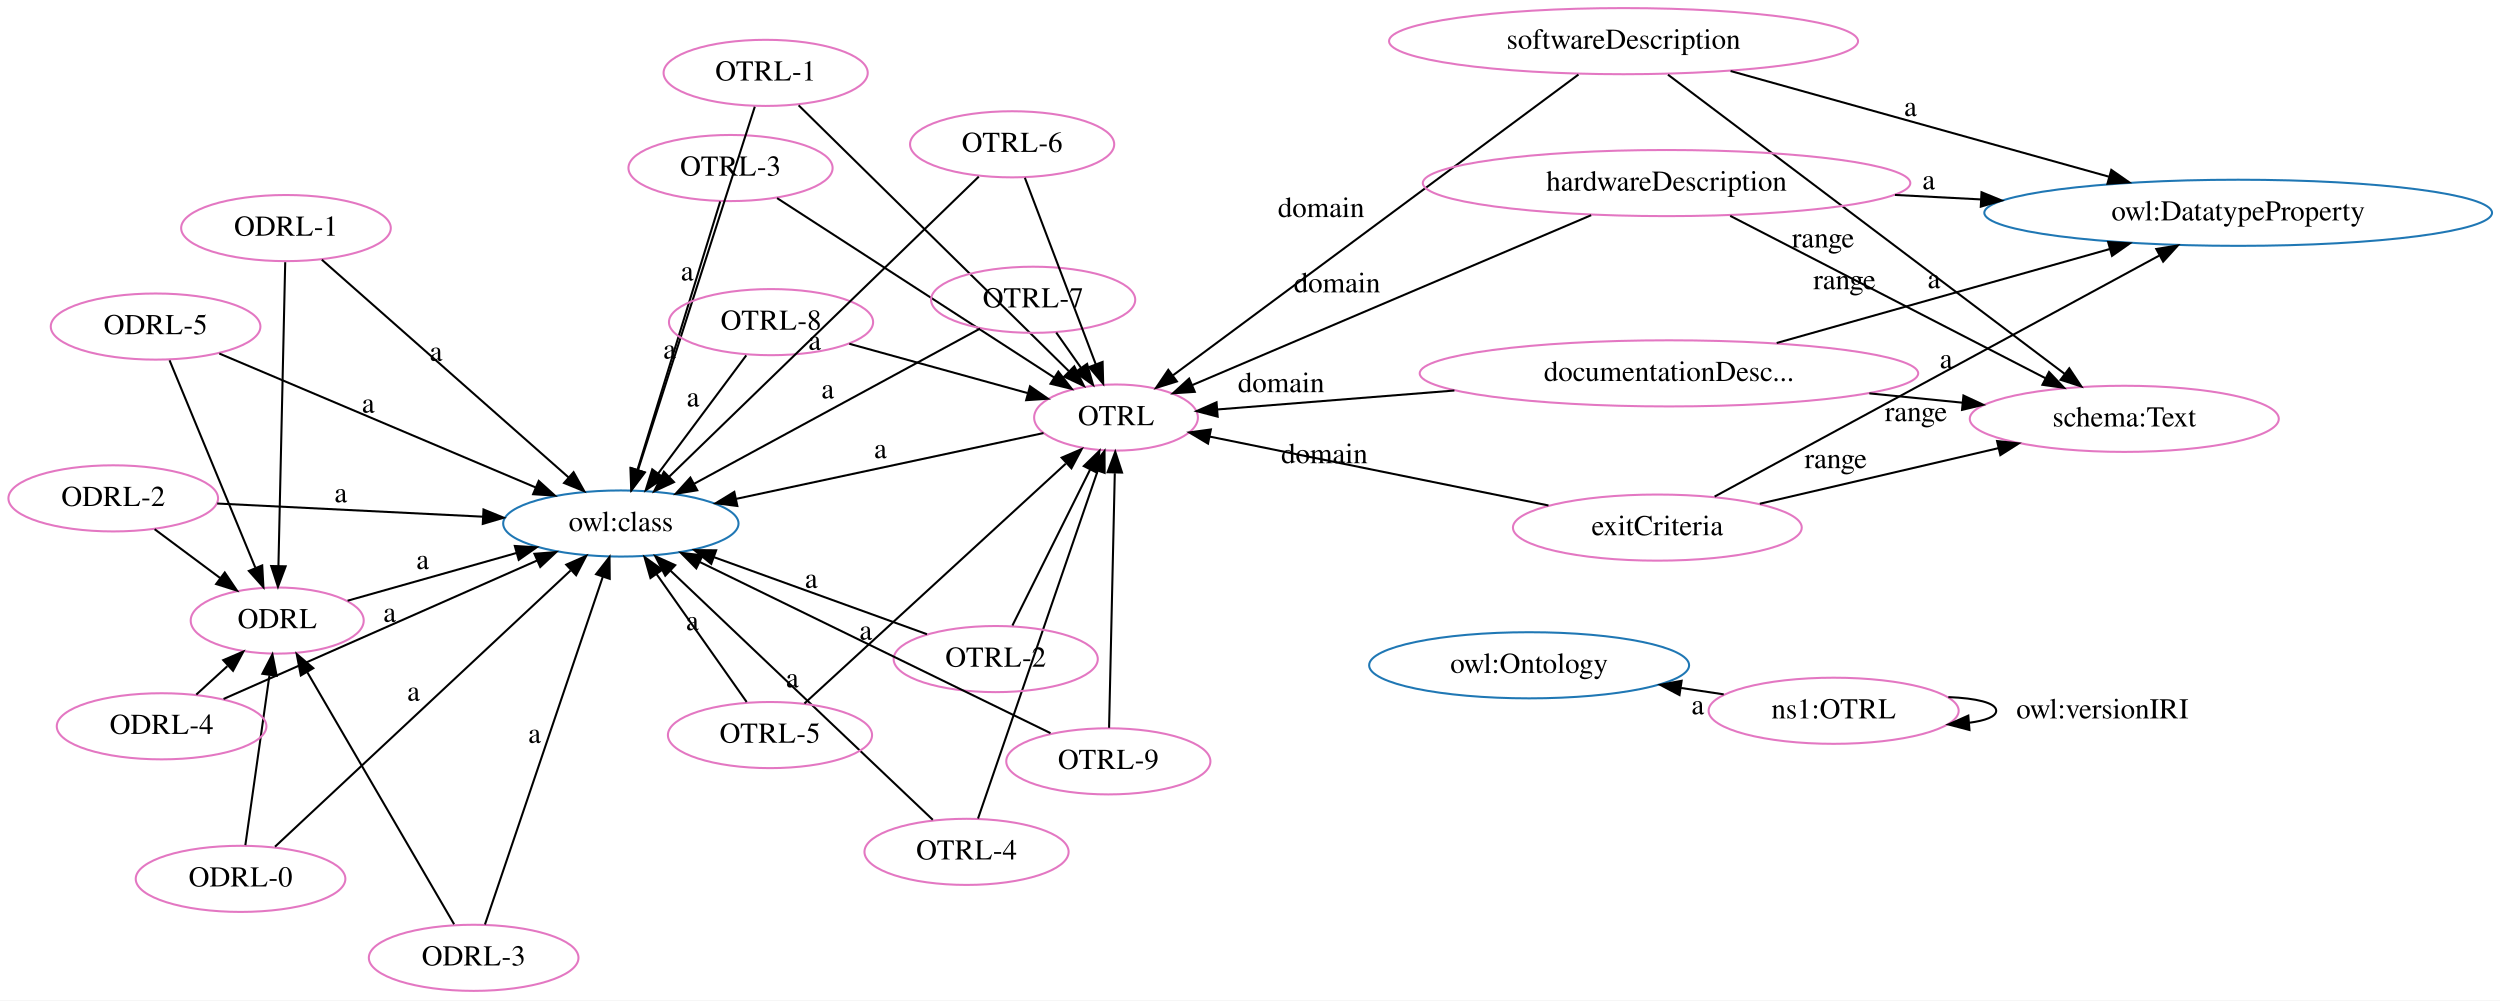
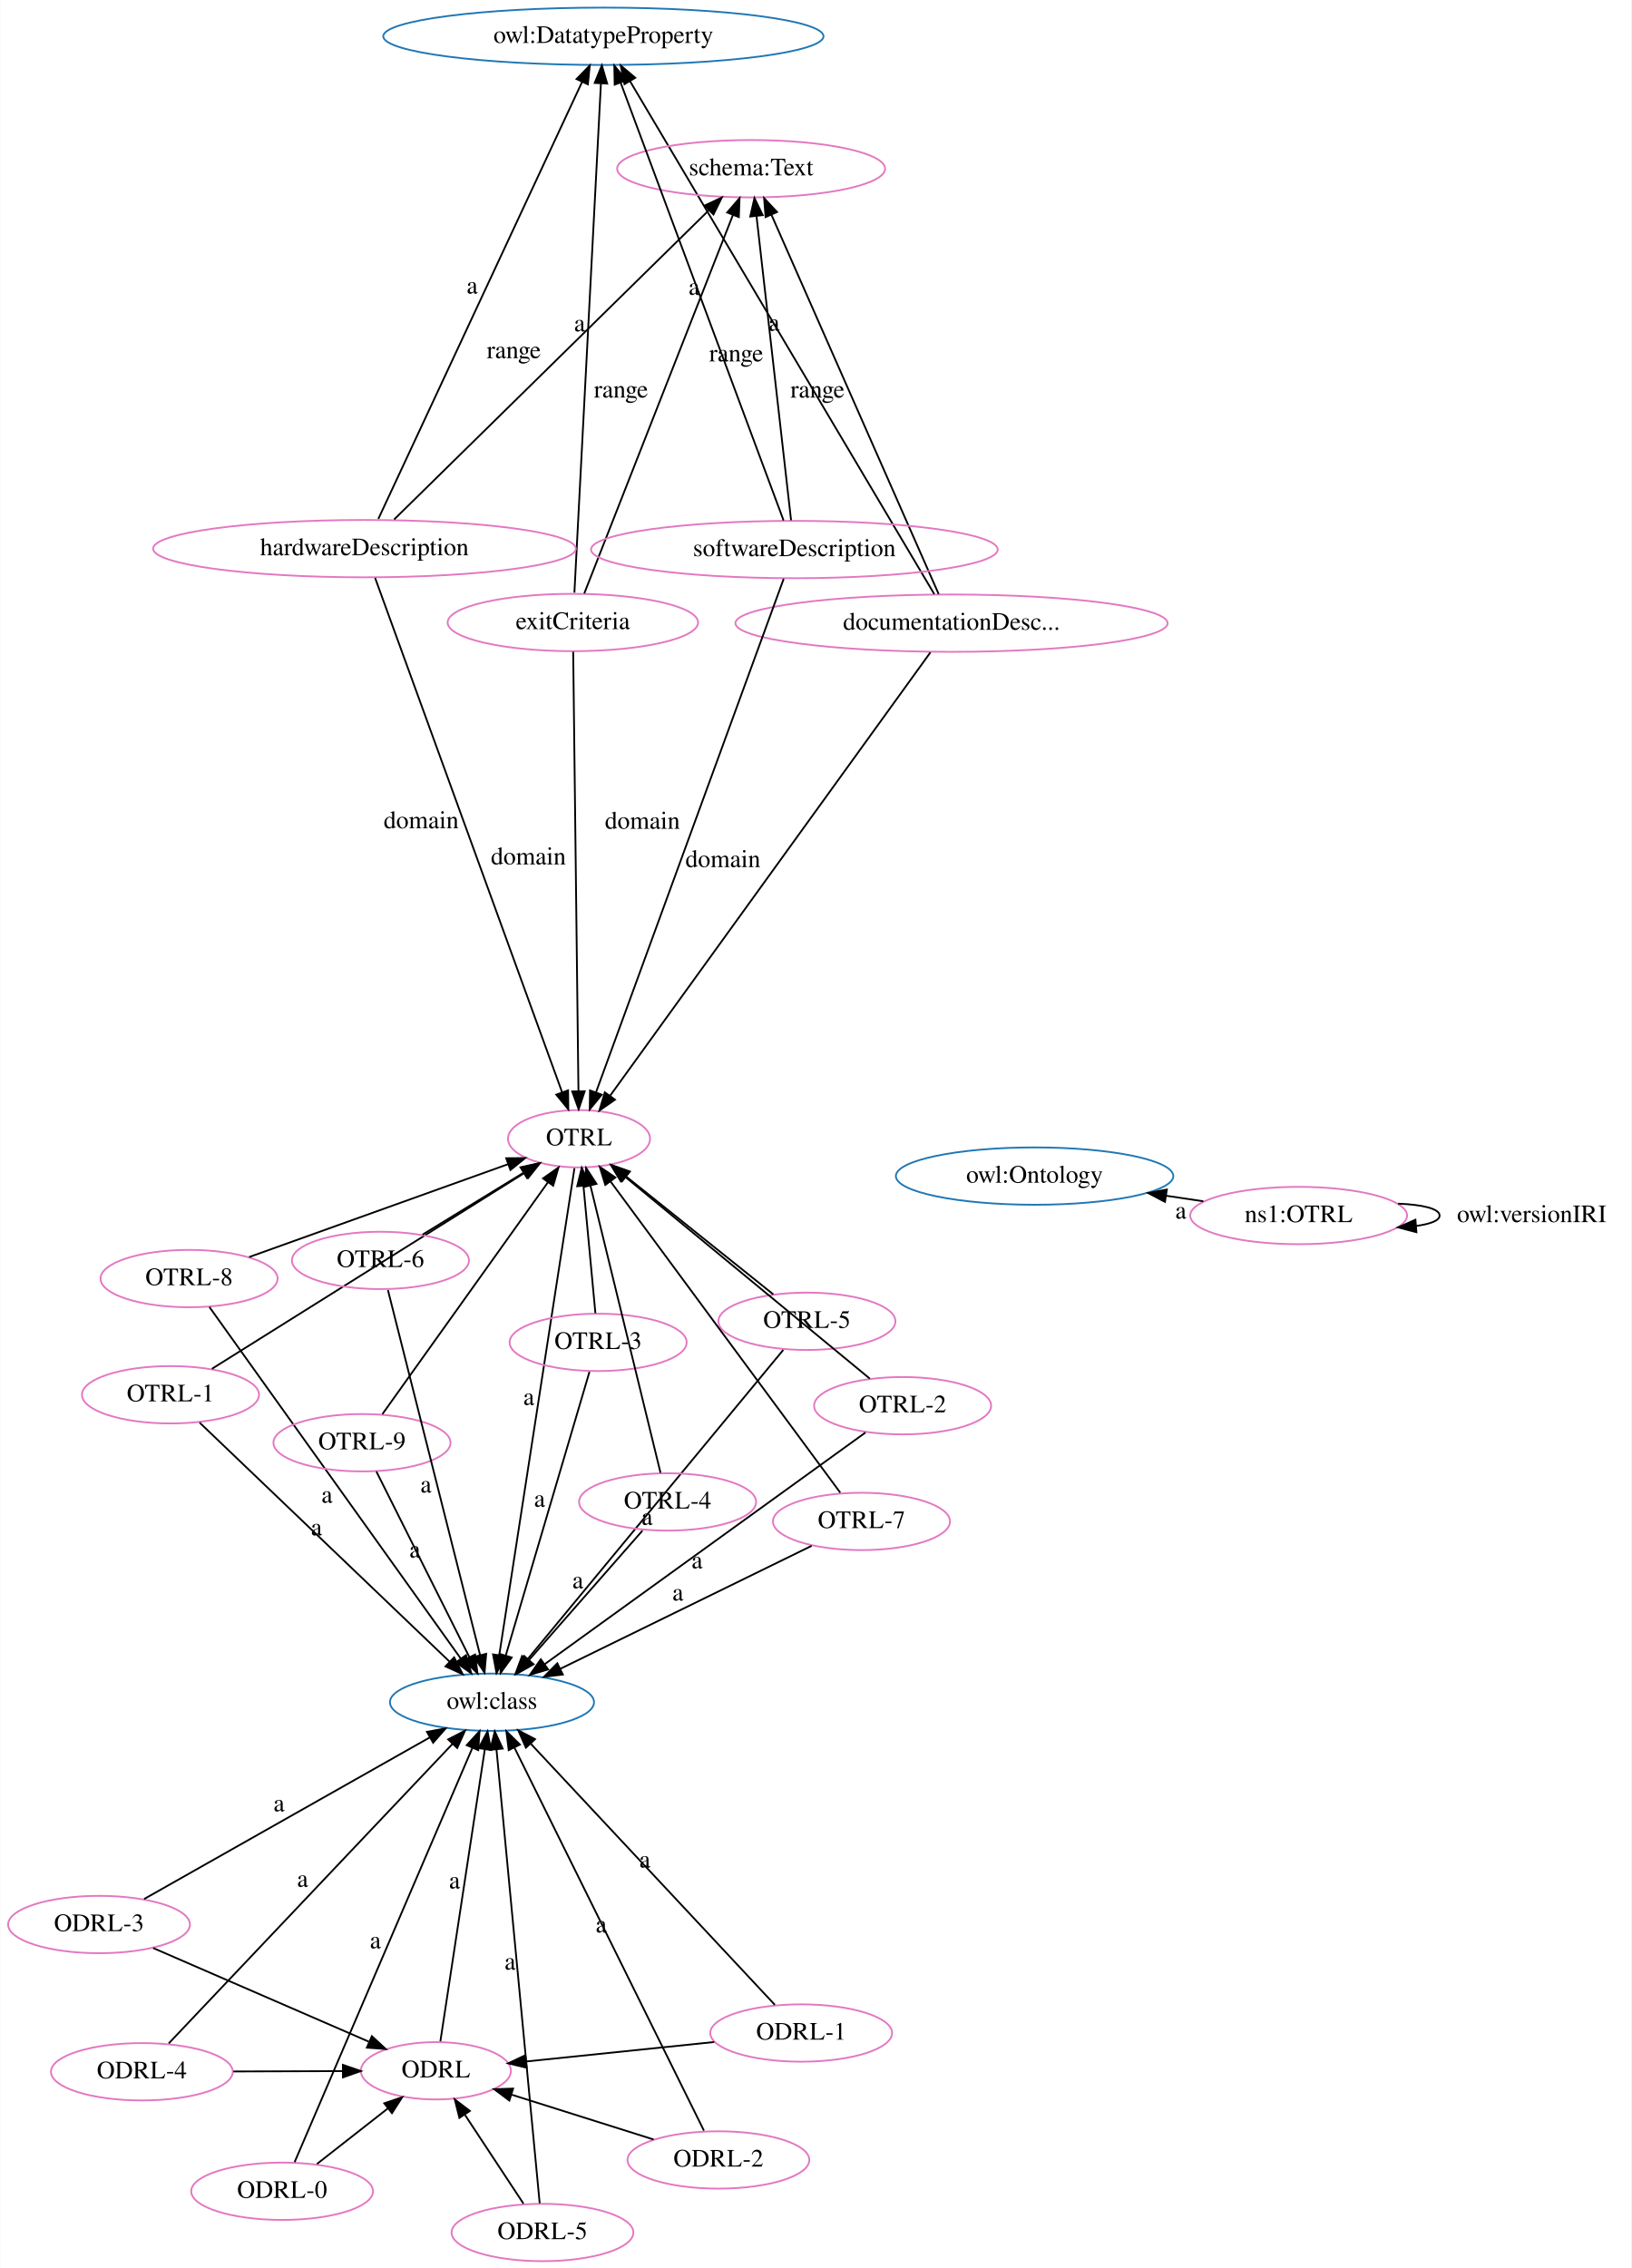
- <svg xmlns="http://www.w3.org/2000/svg" width="1212pt" height="485pt" viewBox="0.00 0.00 1212.00 485.00">
-   <g id="graph0" class="graph" transform="scale(1 1) rotate(0) translate(4 481)">
-     <polygon fill="white" stroke="transparent" points="-4,4 -4,-481 1208,-481 1208,4 -4,4" />
+ <svg xmlns="http://www.w3.org/2000/svg" width="912pt" height="1268pt" viewBox="0.00 0.00 911.76 1268.00">
+   <g id="graph0" class="graph" transform="scale(1 1) rotate(0) translate(4 1264)">
+     <polygon fill="white" stroke="transparent" points="-4,4 -4,-1264 907.76,-1264 907.76,4 -4,4" />
    <g id="node1" class="node">
-       <ellipse fill="none" stroke="#e377c2" cx="130.39" cy="-180.15" rx="41.94" ry="16.03" />
-       <text text-anchor="middle" x="130.39" y="-176.45" font-family="Times,serif" font-size="14.00">ODRL</text>
+       <ellipse fill="none" stroke="#e377c2" cx="319.61" cy="-627.34" rx="39.7" ry="16.03" />
+       <text text-anchor="middle" x="319.61" y="-623.64" font-family="Times,serif" font-size="14.00">OTRL</text>
    </g>
    <g id="node5" class="node">
-       <ellipse fill="none" stroke="#1f77b4" cx="296.99" cy="-227.2" rx="57.05" ry="16.03" />
-       <text text-anchor="middle" x="296.99" y="-223.5" font-family="Times,serif" font-size="14.00">owl:class</text>
+       <ellipse fill="none" stroke="#1f77b4" cx="270.95" cy="-312.31" rx="57.05" ry="16.03" />
+       <text text-anchor="middle" x="270.95" y="-308.61" font-family="Times,serif" font-size="14.00">owl:class</text>
+     </g>
+     <g id="edge33" class="edge">
+       <path fill="none" stroke="black" d="M317.06,-610.85C309.11,-559.39 284.72,-401.47 275,-338.57" />
+       <polygon fill="black" stroke="black" points="278.45,-337.99 273.47,-328.64 271.54,-339.06 278.45,-337.99" />
+       <text text-anchor="middle" x="291.53" y="-478.51" font-family="Times,serif" font-size="14.00">a</text>
+     </g>
+     <g id="node2" class="node">
+       <ellipse fill="none" stroke="#1f77b4" cx="574.32" cy="-606.47" rx="77.56" ry="16.03" />
+       <text text-anchor="middle" x="574.32" y="-602.77" font-family="Times,serif" font-size="14.00">owl:Ontology</text>
+     </g>
+     <g id="node3" class="node">
+       <ellipse fill="none" stroke="#1f77b4" cx="333.23" cy="-1243.71" rx="123.07" ry="16.03" />
+       <text text-anchor="middle" x="333.23" y="-1240.01" font-family="Times,serif" font-size="14.00">owl:DatatypeProperty</text>
+     </g>
+     <g id="node4" class="node">
+       <ellipse fill="none" stroke="#e377c2" cx="239.59" cy="-106.25" rx="41.94" ry="16.03" />
+       <text text-anchor="middle" x="239.59" y="-102.55" font-family="Times,serif" font-size="14.00">ODRL</text>
+     </g>
+     <g id="edge6" class="edge">
+       <path fill="none" stroke="black" d="M242.1,-122.77C247.53,-158.42 260.38,-242.87 266.94,-285.99" />
+       <polygon fill="black" stroke="black" points="263.5,-286.64 268.46,-296 270.42,-285.59 263.5,-286.64" />
+       <text text-anchor="middle" x="250.02" y="-208.18" font-family="Times,serif" font-size="14.00">a</text>
+     </g>
+     <g id="node6" class="node">
+       <ellipse fill="none" stroke="#e377c2" cx="443.83" cy="-127.37" rx="50.82" ry="16.03" />
+       <text text-anchor="middle" x="443.83" y="-123.67" font-family="Times,serif" font-size="14.00">ODRL-1</text>
+     </g>
+     <g id="edge26" class="edge">
+       <path fill="none" stroke="black" d="M395.17,-122.34C363.44,-119.06 322.13,-114.79 290.05,-111.47" />
+       <polygon fill="black" stroke="black" points="290.29,-107.98 279.98,-110.43 289.57,-114.94 290.29,-107.98" />
+     </g>
+     <g id="edge25" class="edge">
+       <path fill="none" stroke="black" d="M429.09,-143.14C398.6,-175.76 328.46,-250.79 292.72,-289.01" />
+       <polygon fill="black" stroke="black" points="289.92,-286.89 285.65,-296.58 295.03,-291.67 289.92,-286.89" />
+       <text text-anchor="middle" x="356.41" y="-219.88" font-family="Times,serif" font-size="14.00">a</text>
+     </g>
+     <g id="node7" class="node">
+       <ellipse fill="none" stroke="#e377c2" cx="101.59" cy="-549.17" rx="49.49" ry="16.03" />
+       <text text-anchor="middle" x="101.59" y="-545.47" font-family="Times,serif" font-size="14.00">OTRL-8</text>
+     </g>
+     <g id="edge12" class="edge">
+       <path fill="none" stroke="black" d="M135.18,-561.21C174.21,-575.21 238.55,-598.28 279.99,-613.14" />
+       <polygon fill="black" stroke="black" points="278.9,-616.46 289.49,-616.54 281.26,-609.87 278.9,-616.46" />
    </g>
    <g id="edge2" class="edge">
-       <path fill="none" stroke="black" d="M164.51,-189.78C188.06,-196.43 219.78,-205.39 246.28,-212.88" />
-       <polygon fill="black" stroke="black" points="245.58,-216.32 256.16,-215.66 247.48,-209.58 245.58,-216.32" />
-       <text text-anchor="middle" x="200.9" y="-205.13" font-family="Times,serif" font-size="14.00">a</text>
-     </g>
-     <g id="node2" class="node">
-       <ellipse fill="none" stroke="#1f77b4" cx="737.32" cy="-158.47" rx="77.56" ry="16.03" />
-       <text text-anchor="middle" x="737.32" y="-154.77" font-family="Times,serif" font-size="14.00">owl:Ontology</text>
-     </g>
-     <g id="node3" class="node">
-       <ellipse fill="none" stroke="#e377c2" cx="537.05" cy="-278.57" rx="39.7" ry="16.03" />
-       <text text-anchor="middle" x="537.05" y="-274.87" font-family="Times,serif" font-size="14.00">OTRL</text>
+       <path fill="none" stroke="black" d="M112.97,-533.26C141.94,-492.74 218.68,-385.41 253.42,-336.82" />
+       <polygon fill="black" stroke="black" points="256.43,-338.63 259.4,-328.46 250.73,-334.56 256.43,-338.63" />
+       <text text-anchor="middle" x="178.69" y="-423.84" font-family="Times,serif" font-size="14.00">a</text>
+     </g>
+     <g id="node8" class="node">
+       <ellipse fill="none" stroke="#e377c2" cx="198.26" cy="-457.39" rx="49.49" ry="16.03" />
+       <text text-anchor="middle" x="198.26" y="-453.69" font-family="Times,serif" font-size="14.00">OTRL-9</text>
+     </g>
+     <g id="edge46" class="edge">
+       <path fill="none" stroke="black" d="M209.67,-473.38C231,-503.24 276.98,-567.65 302.2,-602.96" />
+       <polygon fill="black" stroke="black" points="299.47,-605.17 308.13,-611.27 305.17,-601.1 299.47,-605.17" />
+     </g>
+     <g id="edge3" class="edge">
+       <path fill="none" stroke="black" d="M206.31,-441.31C218.92,-416.15 243.42,-367.26 258.36,-337.43" />
+       <polygon fill="black" stroke="black" points="261.5,-338.97 262.85,-328.46 255.24,-335.84 261.5,-338.97" />
+       <text text-anchor="middle" x="227.84" y="-393.17" font-family="Times,serif" font-size="14.00">a</text>
+     </g>
+     <g id="node9" class="node">
+       <ellipse fill="none" stroke="#e377c2" cx="447.03" cy="-525.29" rx="49.49" ry="16.03" />
+       <text text-anchor="middle" x="447.03" y="-521.59" font-family="Times,serif" font-size="14.00">OTRL-5</text>
+     </g>
+     <g id="edge13" class="edge">
+       <path fill="none" stroke="black" d="M428.23,-540.35C406.46,-557.78 370.46,-586.62 345.92,-606.27" />
+       <polygon fill="black" stroke="black" points="343.69,-603.57 338.07,-612.55 348.06,-609.03 343.69,-603.57" />
+     </g>
+     <g id="edge4" class="edge">
+       <path fill="none" stroke="black" d="M433.8,-509.28C403.06,-472.11 326.74,-379.8 290.57,-336.04" />
+       <polygon fill="black" stroke="black" points="293.16,-333.69 284.09,-328.21 287.77,-338.15 293.16,-333.69" />
+       <text text-anchor="middle" x="357.68" y="-411.46" font-family="Times,serif" font-size="14.00">a</text>
+     </g>
+     <g id="node10" class="node">
+       <ellipse fill="none" stroke="#e377c2" cx="527.87" cy="-915.59" rx="120.83" ry="16.03" />
+       <text text-anchor="middle" x="527.87" y="-911.89" font-family="Times,serif" font-size="14.00">documentationDesc...</text>
+     </g>
+     <g id="edge14" class="edge">
+       <path fill="none" stroke="black" d="M516.08,-899.27C481.2,-850.99 378.42,-708.74 337.1,-651.55" />
+       <polygon fill="black" stroke="black" points="339.71,-649.19 331.02,-643.13 334.03,-653.29 339.71,-649.19" />
+       <text text-anchor="middle" x="400.09" y="-779.21" font-family="Times,serif" font-size="14.00">domain</text>
    </g>
    <g id="edge5" class="edge">
-       <path fill="none" stroke="black" d="M501.89,-271.05C462.7,-262.66 398.8,-248.99 352.77,-239.13" />
-       <polygon fill="black" stroke="black" points="353.46,-235.7 342.95,-237.03 351.99,-242.55 353.46,-235.7" />
-       <text text-anchor="middle" x="422.83" y="-258.89" font-family="Times,serif" font-size="14.00">a</text>
-     </g>
-     <g id="node4" class="node">
-       <ellipse fill="none" stroke="#1f77b4" cx="1081.07" cy="-377.84" rx="123.07" ry="16.03" />
-       <text text-anchor="middle" x="1081.07" y="-374.14" font-family="Times,serif" font-size="14.00">owl:DatatypeProperty</text>
-     </g>
-     <g id="node6" class="node">
-       <ellipse fill="none" stroke="#e377c2" cx="799.48" cy="-225.22" rx="70.01" ry="16.03" />
-       <text text-anchor="middle" x="799.48" y="-221.52" font-family="Times,serif" font-size="14.00">exitCriteria</text>
+       <path fill="none" stroke="black" d="M518.22,-931.86C486.64,-985.11 386.21,-1154.39 348.1,-1218.65" />
+       <polygon fill="black" stroke="black" points="345.03,-1216.95 342.94,-1227.34 351.05,-1220.52 345.03,-1216.95" />
+       <text text-anchor="middle" x="428.66" y="-1079.05" font-family="Times,serif" font-size="14.00">a</text>
+     </g>
+     <g id="node15" class="node">
+       <ellipse fill="none" stroke="#e377c2" cx="415.83" cy="-1169.67" rx="74.91" ry="16.03" />
+       <text text-anchor="middle" x="415.83" y="-1165.97" font-family="Times,serif" font-size="14.00">schema:Text</text>
+     </g>
+     <g id="edge42" class="edge">
+       <path fill="none" stroke="black" d="M520.69,-931.87C501.73,-974.88 450.17,-1091.8 427.17,-1143.96" />
+       <polygon fill="black" stroke="black" points="423.92,-1142.64 423.09,-1153.2 430.33,-1145.46 423.92,-1142.64" />
+       <text text-anchor="middle" x="452.93" y="-1041.72" font-family="Times,serif" font-size="14.00">range</text>
+     </g>
+     <g id="node11" class="node">
+       <ellipse fill="none" stroke="#e377c2" cx="91.2" cy="-484.21" rx="49.49" ry="16.03" />
+       <text text-anchor="middle" x="91.2" y="-480.51" font-family="Times,serif" font-size="14.00">OTRL-1</text>
+     </g>
+     <g id="edge17" class="edge">
+       <path fill="none" stroke="black" d="M114.36,-498.72C155.82,-524.71 242.74,-579.17 289.04,-608.19" />
+       <polygon fill="black" stroke="black" points="287.4,-611.29 297.73,-613.64 291.12,-605.36 287.4,-611.29" />
+     </g>
+     <g id="edge7" class="edge">
+       <path fill="none" stroke="black" d="M107.47,-468.65C139.34,-438.18 210.11,-370.5 247.21,-335.02" />
+       <polygon fill="black" stroke="black" points="249.78,-337.4 254.59,-327.96 244.94,-332.34 249.78,-337.4" />
+       <text text-anchor="middle" x="172.84" y="-405.63" font-family="Times,serif" font-size="14.00">a</text>
+     </g>
+     <g id="node12" class="node">
+       <ellipse fill="none" stroke="#e377c2" cx="721.95" cy="-584.42" rx="60.62" ry="16.03" />
+       <text text-anchor="middle" x="721.95" y="-580.72" font-family="Times,serif" font-size="14.00">ns1:OTRL</text>
+     </g>
+     <g id="edge37" class="edge">
+       <path fill="none" stroke="black" d="M668.65,-592.38C661.94,-593.38 654.98,-594.42 648.02,-595.46" />
+       <polygon fill="black" stroke="black" points="647.22,-592.04 637.85,-596.98 648.26,-598.96 647.22,-592.04" />
+       <text text-anchor="middle" x="656.08" y="-582.72" font-family="Times,serif" font-size="14.00">a</text>
+     </g>
+     <g id="edge27" class="edge">
+       <path fill="none" stroke="black" d="M777.55,-591.05C790.89,-590.53 800.76,-588.32 800.76,-584.42 800.76,-581.58 795.55,-579.64 787.58,-578.59" />
+       <polygon fill="black" stroke="black" points="787.8,-575.1 777.55,-577.78 787.24,-582.07 787.8,-575.1" />
+       <text text-anchor="middle" x="852.26" y="-580.72" font-family="Times,serif" font-size="14.00">owl:versionIRI</text>
+     </g>
+     <g id="node13" class="node">
+       <ellipse fill="none" stroke="#e377c2" cx="316.16" cy="-915.97" rx="70.01" ry="16.03" />
+       <text text-anchor="middle" x="316.16" y="-912.27" font-family="Times,serif" font-size="14.00">exitCriteria</text>
+     </g>
+     <g id="edge40" class="edge">
+       <path fill="none" stroke="black" d="M316.35,-899.63C316.92,-852.02 318.58,-713.08 319.29,-654.21" />
+       <polygon fill="black" stroke="black" points="322.79,-653.91 319.41,-643.87 315.79,-653.82 322.79,-653.91" />
+       <text text-anchor="middle" x="291.32" y="-780.72" font-family="Times,serif" font-size="14.00">domain</text>
+     </g>
+     <g id="edge8" class="edge">
+       <path fill="none" stroke="black" d="M317.03,-932.68C319.8,-985.95 328.46,-1152.11 331.85,-1217.19" />
+       <polygon fill="black" stroke="black" points="328.37,-1217.62 332.38,-1227.43 335.36,-1217.26 328.37,-1217.62" />
+       <text text-anchor="middle" x="319.94" y="-1078.73" font-family="Times,serif" font-size="14.00">a</text>
+     </g>
+     <g id="edge35" class="edge">
+       <path fill="none" stroke="black" d="M322.55,-932.23C339.38,-975.09 385.09,-1091.44 405.61,-1143.67" />
+       <polygon fill="black" stroke="black" points="402.45,-1145.2 409.36,-1153.23 408.97,-1142.64 402.45,-1145.2" />
+       <text text-anchor="middle" x="343.08" y="-1041.75" font-family="Times,serif" font-size="14.00">range</text>
+     </g>
+     <g id="node14" class="node">
+       <ellipse fill="none" stroke="#e377c2" cx="330.3" cy="-513.5" rx="49.49" ry="16.03" />
+       <text text-anchor="middle" x="330.3" y="-509.8" font-family="Times,serif" font-size="14.00">OTRL-3</text>
+     </g>
+     <g id="edge29" class="edge">
+       <path fill="none" stroke="black" d="M328.77,-529.81C327.02,-548.41 324.14,-579.07 322.08,-601.06" />
+       <polygon fill="black" stroke="black" points="318.59,-600.78 321.14,-611.06 325.56,-601.43 318.59,-600.78" />
+     </g>
+     <g id="edge31" class="edge">
+       <path fill="none" stroke="black" d="M325.45,-497.03C315.16,-462.17 291.11,-380.64 278.68,-338.53" />
+       <polygon fill="black" stroke="black" points="281.97,-337.32 275.79,-328.72 275.26,-339.3 281.97,-337.32" />
+       <text text-anchor="middle" x="297.56" y="-421.58" font-family="Times,serif" font-size="14.00">a</text>
+     </g>
+     <g id="node16" class="node">
+       <ellipse fill="none" stroke="#e377c2" cx="397.56" cy="-56.4" rx="50.82" ry="16.03" />
+       <text text-anchor="middle" x="397.56" y="-52.7" font-family="Times,serif" font-size="14.00">ODRL-2</text>
+     </g>
+     <g id="edge24" class="edge">
+       <path fill="none" stroke="black" d="M361.32,-67.84C337.7,-75.29 306.79,-85.05 282.02,-92.86" />
+       <polygon fill="black" stroke="black" points="280.66,-89.62 272.17,-95.97 282.76,-96.3 280.66,-89.62" />
+     </g>
+     <g id="edge10" class="edge">
+       <path fill="none" stroke="black" d="M389.45,-72.8C367.96,-116.22 309.47,-234.44 283.57,-286.79" />
+       <polygon fill="black" stroke="black" points="280.29,-285.53 278.99,-296.05 286.56,-288.64 280.29,-285.53" />
+       <text text-anchor="middle" x="332.01" y="-183.59" font-family="Times,serif" font-size="14.00">a</text>
+     </g>
+     <g id="node17" class="node">
+       <ellipse fill="none" stroke="#e377c2" cx="477.54" cy="-413.39" rx="49.49" ry="16.03" />
+       <text text-anchor="middle" x="477.54" y="-409.69" font-family="Times,serif" font-size="14.00">OTRL-7</text>
+     </g>
+     <g id="edge19" class="edge">
+       <path fill="none" stroke="black" d="M465.67,-429.47C438.1,-466.83 369.6,-559.61 337.17,-603.55" />
+       <polygon fill="black" stroke="black" points="334.31,-601.53 331.19,-611.66 339.94,-605.69 334.31,-601.53" />
    </g>
    <g id="edge11" class="edge">
-       <path fill="none" stroke="black" d="M746.69,-235.95C698.54,-245.74 628.15,-260.05 582.46,-269.34" />
-       <polygon fill="black" stroke="black" points="581.64,-265.94 572.54,-271.36 583.04,-272.8 581.64,-265.94" />
-       <text text-anchor="middle" x="638.07" y="-256.45" font-family="Times,serif" font-size="14.00">domain</text>
+       <path fill="none" stroke="black" d="M449.68,-399.76C413.4,-382.01 349.84,-350.91 309.11,-330.98" />
+       <polygon fill="black" stroke="black" points="310.55,-327.79 300.03,-326.54 307.47,-334.08 310.55,-327.79" />
+       <text text-anchor="middle" x="374.89" y="-369.17" font-family="Times,serif" font-size="14.00">a</text>
+     </g>
+     <g id="node18" class="node">
+       <ellipse fill="none" stroke="#e377c2" cx="369.14" cy="-424.29" rx="49.49" ry="16.03" />
+       <text text-anchor="middle" x="369.14" y="-420.59" font-family="Times,serif" font-size="14.00">OTRL-4</text>
+     </g>
+     <g id="edge30" class="edge">
+       <path fill="none" stroke="black" d="M365.17,-440.57C356.62,-475.62 336.4,-558.5 326.01,-601.09" />
+       <polygon fill="black" stroke="black" points="322.56,-600.45 323.59,-610.99 329.37,-602.11 322.56,-600.45" />
+     </g>
+     <g id="edge36" class="edge">
+       <path fill="none" stroke="black" d="M355.07,-408.25C338.52,-389.37 310.89,-357.86 291.83,-336.13" />
+       <polygon fill="black" stroke="black" points="294.21,-333.54 284.99,-328.33 288.95,-338.15 294.21,-333.54" />
+       <text text-anchor="middle" x="318.95" y="-375.99" font-family="Times,serif" font-size="14.00">a</text>
+     </g>
+     <g id="node19" class="node">
+       <ellipse fill="none" stroke="#e377c2" cx="299.18" cy="-15.84" rx="50.82" ry="16.03" />
+       <text text-anchor="middle" x="299.18" y="-12.14" font-family="Times,serif" font-size="14.00">ODRL-5</text>
    </g>
    <g id="edge1" class="edge">
-       <path fill="none" stroke="black" d="M827.25,-240.27C877.85,-267.7 985.14,-325.85 1042.69,-357.04" />
-       <polygon fill="black" stroke="black" points="1041.37,-360.3 1051.82,-361.99 1044.7,-354.15 1041.37,-360.3" />
-       <text text-anchor="middle" x="939.47" y="-302.46" font-family="Times,serif" font-size="14.00">a</text>
-     </g>
-     <g id="node13" class="node">
-       <ellipse fill="none" stroke="#e377c2" cx="1025.85" cy="-277.95" rx="74.91" ry="16.03" />
-       <text text-anchor="middle" x="1025.85" y="-274.25" font-family="Times,serif" font-size="14.00">schema:Text</text>
-     </g>
-     <g id="edge35" class="edge">
-       <path fill="none" stroke="black" d="M849.15,-236.79C883.18,-244.72 928.52,-255.28 964.76,-263.72" />
-       <polygon fill="black" stroke="black" points="964.18,-267.18 974.72,-266.04 965.77,-260.36 964.18,-267.18" />
-       <text text-anchor="middle" x="885.95" y="-254.06" font-family="Times,serif" font-size="14.00">range</text>
-     </g>
-     <g id="node7" class="node">
-       <ellipse fill="none" stroke="#e377c2" cx="350.16" cy="-399.54" rx="49.49" ry="16.03" />
-       <text text-anchor="middle" x="350.16" y="-395.84" font-family="Times,serif" font-size="14.00">OTRL-3</text>
-     </g>
-     <g id="edge33" class="edge">
-       <path fill="none" stroke="black" d="M372.71,-384.95C406.32,-363.19 469.63,-322.21 507.1,-297.96" />
-       <polygon fill="black" stroke="black" points="509.09,-300.84 515.59,-292.47 505.29,-294.96 509.09,-300.84" />
+       <path fill="none" stroke="black" d="M288.53,-32C279.46,-45.76 266.29,-65.74 255.9,-81.51" />
+       <polygon fill="black" stroke="black" points="252.73,-79.95 250.15,-90.23 258.58,-83.81 252.73,-79.95" />
+     </g>
+     <g id="edge34" class="edge">
+       <path fill="none" stroke="black" d="M297.62,-32.2C292.98,-81 279.18,-225.83 273.47,-285.83" />
+       <polygon fill="black" stroke="black" points="269.96,-285.71 272.5,-296 276.93,-286.38 269.96,-285.71" />
+       <text text-anchor="middle" x="281.05" y="-162.81" font-family="Times,serif" font-size="14.00">a</text>
+     </g>
+     <g id="node20" class="node">
+       <ellipse fill="none" stroke="#e377c2" cx="500.53" cy="-478.09" rx="49.49" ry="16.03" />
+       <text text-anchor="middle" x="500.53" y="-474.39" font-family="Times,serif" font-size="14.00">OTRL-2</text>
+     </g>
+     <g id="edge44" class="edge">
+       <path fill="none" stroke="black" d="M482.19,-493.23C449.78,-519.96 382.34,-575.59 345.31,-606.14" />
+       <polygon fill="black" stroke="black" points="342.95,-603.55 337.46,-612.61 347.4,-608.95 342.95,-603.55" />
+     </g>
+     <g id="edge15" class="edge">
+       <path fill="none" stroke="black" d="M479.75,-463.09C438.81,-433.53 347.6,-367.67 300.45,-333.61" />
+       <polygon fill="black" stroke="black" points="302.33,-330.66 292.18,-327.64 298.23,-336.33 302.33,-330.66" />
+       <text text-anchor="middle" x="385.6" y="-387.15" font-family="Times,serif" font-size="14.00">a</text>
+     </g>
+     <g id="node21" class="node">
+       <ellipse fill="none" stroke="#e377c2" cx="199.65" cy="-957.26" rx="118.17" ry="16.03" />
+       <text text-anchor="middle" x="199.65" y="-953.56" font-family="Times,serif" font-size="14.00">hardwareDescription</text>
+     </g>
+     <g id="edge45" class="edge">
+       <path fill="none" stroke="black" d="M205.6,-940.9C224.98,-887.59 286.45,-718.54 310.15,-653.34" />
+       <polygon fill="black" stroke="black" points="313.49,-654.4 313.62,-643.8 306.91,-652 313.49,-654.4" />
+       <text text-anchor="middle" x="231.37" y="-800.92" font-family="Times,serif" font-size="14.00">domain</text>
+     </g>
+     <g id="edge16" class="edge">
+       <path fill="none" stroke="black" d="M207.41,-973.9C229.78,-1021.87 294.51,-1160.69 321.35,-1218.24" />
+       <polygon fill="black" stroke="black" points="318.22,-1219.8 325.62,-1227.38 324.56,-1216.84 318.22,-1219.8" />
+       <text text-anchor="middle" x="259.88" y="-1099.87" font-family="Times,serif" font-size="14.00">a</text>
+     </g>
+     <g id="edge9" class="edge">
+       <path fill="none" stroke="black" d="M216.25,-973.58C254.31,-1010.97 347.93,-1102.96 392.07,-1146.33" />
+       <polygon fill="black" stroke="black" points="389.88,-1149.08 399.46,-1153.6 394.78,-1144.09 389.88,-1149.08" />
+       <text text-anchor="middle" x="283.16" y="-1063.76" font-family="Times,serif" font-size="14.00">range</text>
+     </g>
+     <g id="node22" class="node">
+       <ellipse fill="none" stroke="#e377c2" cx="440.02" cy="-956.76" rx="113.69" ry="16.03" />
+       <text text-anchor="middle" x="440.02" y="-953.06" font-family="Times,serif" font-size="14.00">softwareDescription</text>
+     </g>
+     <g id="edge32" class="edge">
+       <path fill="none" stroke="black" d="M434.05,-940.42C414.59,-887.19 352.89,-718.4 329.1,-653.3" />
+       <polygon fill="black" stroke="black" points="332.33,-651.97 325.61,-643.78 325.76,-654.37 332.33,-651.97" />
+       <text text-anchor="middle" x="355.07" y="-800.66" font-family="Times,serif" font-size="14.00">domain</text>
+     </g>
+     <g id="edge39" class="edge">
+       <path fill="none" stroke="black" d="M433.98,-973.01C416.29,-1020.54 364.52,-1159.62 342.9,-1217.73" />
+       <polygon fill="black" stroke="black" points="339.55,-1216.69 339.34,-1227.28 346.11,-1219.13 339.55,-1216.69" />
+       <text text-anchor="middle" x="383.94" y="-1099.17" font-family="Times,serif" font-size="14.00">a</text>
+     </g>
+     <g id="edge41" class="edge">
+       <path fill="none" stroke="black" d="M438.17,-973.11C434,-1009.72 423.91,-1098.57 418.84,-1143.19" />
+       <polygon fill="black" stroke="black" points="415.34,-1142.93 417.69,-1153.27 422.3,-1143.72 415.34,-1142.93" />
+       <text text-anchor="middle" x="407.5" y="-1061.95" font-family="Times,serif" font-size="14.00">range</text>
+     </g>
+     <g id="node23" class="node">
+       <ellipse fill="none" stroke="#e377c2" cx="51.25" cy="-188.03" rx="50.82" ry="16.03" />
+       <text text-anchor="middle" x="51.25" y="-184.33" font-family="Times,serif" font-size="14.00">ODRL-3</text>
+     </g>
+     <g id="edge28" class="edge">
+       <path fill="none" stroke="black" d="M81.51,-174.89C114.3,-160.65 166.67,-137.92 202.06,-122.55" />
+       <polygon fill="black" stroke="black" points="203.78,-125.62 211.56,-118.43 200.99,-119.2 203.78,-125.62" />
+     </g>
+     <g id="edge18" class="edge">
+       <path fill="none" stroke="black" d="M76.45,-202.29C115.78,-224.54 191.85,-267.57 236.3,-292.71" />
+       <polygon fill="black" stroke="black" points="234.59,-295.77 245.02,-297.64 238.04,-289.67 234.59,-295.77" />
+       <text text-anchor="middle" x="151.88" y="-251.3" font-family="Times,serif" font-size="14.00">a</text>
+     </g>
+     <g id="node24" class="node">
+       <ellipse fill="none" stroke="#e377c2" cx="153.61" cy="-38.9" rx="50.82" ry="16.03" />
+       <text text-anchor="middle" x="153.61" y="-35.2" font-family="Times,serif" font-size="14.00">ODRL-0</text>
+     </g>
+     <g id="edge23" class="edge">
+       <path fill="none" stroke="black" d="M173.12,-54.19C184.82,-63.35 199.88,-75.15 212.7,-85.19" />
+       <polygon fill="black" stroke="black" points="210.72,-88.08 220.75,-91.49 215.03,-82.57 210.72,-88.08" />
+     </g>
+     <g id="edge43" class="edge">
+       <path fill="none" stroke="black" d="M160.6,-55.19C180.24,-100.97 236.08,-231.07 259.93,-286.64" />
+       <polygon fill="black" stroke="black" points="256.83,-288.3 263.99,-296.11 263.27,-285.54 256.83,-288.3" />
+       <text text-anchor="middle" x="205.76" y="-174.71" font-family="Times,serif" font-size="14.00">a</text>
+     </g>
+     <g id="node25" class="node">
+       <ellipse fill="none" stroke="#e377c2" cx="75.19" cy="-105.71" rx="50.82" ry="16.03" />
+       <text text-anchor="middle" x="75.19" y="-102.01" font-family="Times,serif" font-size="14.00">ODRL-4</text>
+     </g>
+     <g id="edge38" class="edge">
+       <path fill="none" stroke="black" d="M126.31,-105.88C145.72,-105.94 167.85,-106.02 187.37,-106.08" />
+       <polygon fill="black" stroke="black" points="187.59,-109.58 197.61,-106.11 187.62,-102.58 187.59,-109.58" />
    </g>
    <g id="edge21" class="edge">
-       <path fill="none" stroke="black" d="M345.16,-383.33C335.94,-353.43 316.18,-289.39 305.05,-253.3" />
-       <polygon fill="black" stroke="black" points="308.31,-252.02 302.02,-243.49 301.63,-254.08 308.31,-252.02" />
-       <text text-anchor="middle" x="320.6" y="-307.12" font-family="Times,serif" font-size="14.00">a</text>
-     </g>
-     <g id="node8" class="node">
-       <ellipse fill="none" stroke="#e377c2" cx="884.95" cy="-136.42" rx="60.62" ry="16.03" />
-       <text text-anchor="middle" x="884.95" y="-132.72" font-family="Times,serif" font-size="14.00">ns1:OTRL</text>
-     </g>
-     <g id="edge17" class="edge">
-       <path fill="none" stroke="black" d="M831.65,-144.38C824.94,-145.38 817.98,-146.42 811.02,-147.46" />
-       <polygon fill="black" stroke="black" points="810.22,-144.04 800.85,-148.98 811.26,-150.96 810.22,-144.04" />
-       <text text-anchor="middle" x="819.08" y="-134.72" font-family="Times,serif" font-size="14.00">a</text>
+       <path fill="none" stroke="black" d="M90.23,-121.58C124.53,-157.78 208.7,-246.61 248.89,-289.03" />
+       <polygon fill="black" stroke="black" points="246.44,-291.54 255.86,-296.39 251.52,-286.72 246.44,-291.54" />
+       <text text-anchor="middle" x="165.06" y="-209.1" font-family="Times,serif" font-size="14.00">a</text>
+     </g>
+     <g id="node26" class="node">
+       <ellipse fill="none" stroke="#e377c2" cx="208.59" cy="-559.32" rx="49.49" ry="16.03" />
+       <text text-anchor="middle" x="208.59" y="-555.62" font-family="Times,serif" font-size="14.00">OTRL-6</text>
+     </g>
+     <g id="edge20" class="edge">
+       <path fill="none" stroke="black" d="M232.13,-573.75C248.5,-583.78 270.5,-597.25 288.33,-608.18" />
+       <polygon fill="black" stroke="black" points="286.88,-611.39 297.23,-613.63 290.53,-605.43 286.88,-611.39" />
    </g>
    <g id="edge22" class="edge">
-       <path fill="none" stroke="black" d="M940.55,-143.05C953.89,-142.53 963.76,-140.32 963.76,-136.42 963.76,-133.58 958.55,-131.64 950.58,-130.59" />
-       <polygon fill="black" stroke="black" points="950.8,-127.1 940.55,-129.78 950.24,-134.07 950.8,-127.1" />
-       <text text-anchor="middle" x="1015.26" y="-132.72" font-family="Times,serif" font-size="14.00">owl:versionIRI</text>
-     </g>
-     <g id="node9" class="node">
-       <ellipse fill="none" stroke="#e377c2" cx="367.19" cy="-445.67" rx="49.49" ry="16.03" />
-       <text text-anchor="middle" x="367.19" y="-441.97" font-family="Times,serif" font-size="14.00">OTRL-1</text>
-     </g>
-     <g id="edge38" class="edge">
-       <path fill="none" stroke="black" d="M383.17,-429.95C413.42,-400.19 479.15,-335.53 514.11,-301.14" />
-       <polygon fill="black" stroke="black" points="516.81,-303.4 521.49,-293.89 511.9,-298.41 516.81,-303.4" />
-     </g>
-     <g id="edge23" class="edge">
-       <path fill="none" stroke="black" d="M361.92,-429.25C349.82,-391.59 319.99,-298.78 305.36,-253.24" />
-       <polygon fill="black" stroke="black" points="308.63,-251.96 302.24,-243.51 301.96,-254.1 308.63,-251.96" />
-       <text text-anchor="middle" x="329.14" y="-345.04" font-family="Times,serif" font-size="14.00">a</text>
-     </g>
-     <g id="node10" class="node">
-       <ellipse fill="none" stroke="#e377c2" cx="225.63" cy="-16.65" rx="50.82" ry="16.03" />
-       <text text-anchor="middle" x="225.63" y="-12.95" font-family="Times,serif" font-size="14.00">ODRL-3</text>
-     </g>
-     <g id="edge16" class="edge">
-       <path fill="none" stroke="black" d="M216.15,-32.93C199.46,-61.57 164.74,-121.17 144.98,-155.1" />
-       <polygon fill="black" stroke="black" points="141.84,-153.54 139.83,-163.94 147.89,-157.06 141.84,-153.54" />
-     </g>
-     <g id="edge3" class="edge">
-       <path fill="none" stroke="black" d="M231.11,-32.82C243.41,-69.11 273.29,-157.26 288.21,-201.28" />
-       <polygon fill="black" stroke="black" points="284.97,-202.62 291.49,-210.97 291.6,-200.38 284.97,-202.62" />
-       <text text-anchor="middle" x="255.16" y="-120.85" font-family="Times,serif" font-size="14.00">a</text>
-     </g>
-     <g id="node11" class="node">
-       <ellipse fill="none" stroke="#e377c2" cx="50.9" cy="-239.39" rx="50.82" ry="16.03" />
-       <text text-anchor="middle" x="50.9" y="-235.69" font-family="Times,serif" font-size="14.00">ODRL-2</text>
-     </g>
-     <g id="edge9" class="edge">
-       <path fill="none" stroke="black" d="M70.96,-224.44C80.61,-217.24 92.34,-208.51 102.82,-200.7" />
-       <polygon fill="black" stroke="black" points="104.96,-203.46 110.89,-194.68 100.78,-197.85 104.96,-203.46" />
-     </g>
-     <g id="edge25" class="edge">
-       <path fill="none" stroke="black" d="M101.3,-236.89C138.5,-235.05 189.51,-232.52 230.13,-230.51" />
-       <polygon fill="black" stroke="black" points="230.4,-234 240.21,-230.01 230.05,-227.01 230.4,-234" />
-       <text text-anchor="middle" x="161.21" y="-237.5" font-family="Times,serif" font-size="14.00">a</text>
-     </g>
-     <g id="node12" class="node">
-       <ellipse fill="none" stroke="#e377c2" cx="464.58" cy="-68.02" rx="49.49" ry="16.03" />
-       <text text-anchor="middle" x="464.58" y="-64.32" font-family="Times,serif" font-size="14.00">OTRL-4</text>
-     </g>
-     <g id="edge39" class="edge">
-       <path fill="none" stroke="black" d="M470.15,-84.19C482.64,-120.47 512.98,-208.63 528.13,-252.66" />
-       <polygon fill="black" stroke="black" points="524.9,-254.03 531.47,-262.35 531.52,-251.75 524.9,-254.03" />
-     </g>
-     <g id="edge27" class="edge">
-       <path fill="none" stroke="black" d="M448.21,-83.57C418.5,-111.79 355.59,-171.54 321.02,-204.38" />
-       <polygon fill="black" stroke="black" points="318.52,-201.92 313.68,-211.35 323.34,-207 318.52,-201.92" />
-       <text text-anchor="middle" x="380.11" y="-147.78" font-family="Times,serif" font-size="14.00">a</text>
-     </g>
-     <g id="node14" class="node">
-       <ellipse fill="none" stroke="#e377c2" cx="134.64" cy="-370.43" rx="50.82" ry="16.03" />
-       <text text-anchor="middle" x="134.64" y="-366.73" font-family="Times,serif" font-size="14.00">ODRL-1</text>
-     </g>
-     <g id="edge46" class="edge">
-       <path fill="none" stroke="black" d="M134.27,-353.88C133.53,-320.83 131.87,-246.44 130.98,-206.57" />
-       <polygon fill="black" stroke="black" points="134.48,-206.45 130.76,-196.53 127.48,-206.6 134.48,-206.45" />
-     </g>
-     <g id="edge8" class="edge">
-       <path fill="none" stroke="black" d="M152.01,-355.1C180.79,-329.71 238.47,-278.83 271.75,-249.47" />
-       <polygon fill="black" stroke="black" points="274.07,-252.09 279.25,-242.85 269.44,-246.84 274.07,-252.09" />
-       <text text-anchor="middle" x="207.38" y="-306.09" font-family="Times,serif" font-size="14.00">a</text>
-     </g>
-     <g id="node15" class="node">
-       <ellipse fill="none" stroke="#e377c2" cx="369.29" cy="-124.64" rx="49.49" ry="16.03" />
-       <text text-anchor="middle" x="369.29" y="-120.94" font-family="Times,serif" font-size="14.00">OTRL-5</text>
-     </g>
-     <g id="edge41" class="edge">
-       <path fill="none" stroke="black" d="M385.99,-139.96C415.76,-167.28 478.11,-224.49 512.68,-256.21" />
-       <polygon fill="black" stroke="black" points="510.69,-259.13 520.42,-263.31 515.42,-253.97 510.69,-259.13" />
-     </g>
-     <g id="edge28" class="edge">
-       <path fill="none" stroke="black" d="M357.99,-140.67C346.28,-157.28 327.83,-183.45 314.29,-202.67" />
-       <polygon fill="black" stroke="black" points="311.35,-200.76 308.45,-210.95 317.07,-204.79 311.35,-200.76" />
-       <text text-anchor="middle" x="331.64" y="-175.47" font-family="Times,serif" font-size="14.00">a</text>
-     </g>
-     <g id="node16" class="node">
-       <ellipse fill="none" stroke="#e377c2" cx="805.11" cy="-299.99" rx="120.83" ry="16.03" />
-       <text text-anchor="middle" x="805.11" y="-296.29" font-family="Times,serif" font-size="14.00">documentationDesc...</text>
-     </g>
-     <g id="edge43" class="edge">
-       <path fill="none" stroke="black" d="M701.09,-291.68C661.52,-288.52 618.26,-285.06 586.11,-282.49" />
-       <polygon fill="black" stroke="black" points="586.33,-279 576.08,-281.69 585.77,-285.98 586.33,-279" />
-       <text text-anchor="middle" x="617.1" y="-290.88" font-family="Times,serif" font-size="14.00">domain</text>
-     </g>
-     <g id="edge29" class="edge">
-       <path fill="none" stroke="black" d="M857.34,-314.72C903.24,-327.67 970.12,-346.54 1018.79,-360.27" />
-       <polygon fill="black" stroke="black" points="1018.01,-363.68 1028.58,-363.03 1019.91,-356.95 1018.01,-363.68" />
-       <text text-anchor="middle" x="933.57" y="-341.3" font-family="Times,serif" font-size="14.00">a</text>
-     </g>
-     <g id="edge32" class="edge">
-       <path fill="none" stroke="black" d="M902.25,-290.29C917.38,-288.78 932.85,-287.23 947.49,-285.77" />
-       <polygon fill="black" stroke="black" points="947.88,-289.25 957.48,-284.77 947.19,-282.29 947.88,-289.25" />
-       <text text-anchor="middle" x="924.87" y="-276.83" font-family="Times,serif" font-size="14.00">range</text>
-     </g>
-     <g id="node17" class="node">
-       <ellipse fill="none" stroke="#e377c2" cx="369.8" cy="-324.83" rx="49.49" ry="16.03" />
-       <text text-anchor="middle" x="369.8" y="-321.13" font-family="Times,serif" font-size="14.00">OTRL-8</text>
-     </g>
-     <g id="edge44" class="edge">
-       <path fill="none" stroke="black" d="M407.75,-314.33C433.48,-307.22 467.52,-297.8 494.22,-290.42" />
-       <polygon fill="black" stroke="black" points="495.35,-293.74 504.06,-287.7 493.48,-286.99 495.35,-293.74" />
-     </g>
-     <g id="edge30" class="edge">
-       <path fill="none" stroke="black" d="M357.78,-308.71C346.18,-293.16 328.49,-269.43 315.17,-251.57" />
-       <polygon fill="black" stroke="black" points="317.82,-249.27 309.03,-243.34 312.21,-253.45 317.82,-249.27" />
-       <text text-anchor="middle" x="331.98" y="-283.94" font-family="Times,serif" font-size="14.00">a</text>
-     </g>
-     <g id="node18" class="node">
-       <ellipse fill="none" stroke="#e377c2" cx="112.62" cy="-54.93" rx="50.82" ry="16.03" />
-       <text text-anchor="middle" x="112.62" y="-51.23" font-family="Times,serif" font-size="14.00">ODRL-0</text>
-     </g>
-     <g id="edge15" class="edge">
-       <path fill="none" stroke="black" d="M114.95,-71.3C117.91,-92.2 123.08,-128.65 126.62,-153.56" />
-       <polygon fill="black" stroke="black" points="123.2,-154.36 128.07,-163.77 130.13,-153.38 123.2,-154.36" />
-     </g>
-     <g id="edge31" class="edge">
-       <path fill="none" stroke="black" d="M129.31,-70.52C162,-101.06 234.59,-168.89 272.64,-204.44" />
-       <polygon fill="black" stroke="black" points="270.52,-207.25 280.21,-211.52 275.3,-202.13 270.52,-207.25" />
-       <text text-anchor="middle" x="196.48" y="-141.28" font-family="Times,serif" font-size="14.00">a</text>
-     </g>
-     <g id="node19" class="node">
-       <ellipse fill="none" stroke="#e377c2" cx="74.34" cy="-128.89" rx="50.82" ry="16.03" />
-       <text text-anchor="middle" x="74.34" y="-125.19" font-family="Times,serif" font-size="14.00">ODRL-4</text>
-     </g>
-     <g id="edge26" class="edge">
-       <path fill="none" stroke="black" d="M91.16,-144.27C95.9,-148.6 101.15,-153.41 106.23,-158.05" />
-       <polygon fill="black" stroke="black" points="104.23,-160.97 113.97,-165.13 108.96,-155.8 104.23,-160.97" />
-     </g>
-     <g id="edge10" class="edge">
-       <path fill="none" stroke="black" d="M104.37,-142.15C143.63,-159.48 212.54,-189.91 256.42,-209.28" />
-       <polygon fill="black" stroke="black" points="255.09,-212.52 265.65,-213.36 257.92,-206.12 255.09,-212.52" />
-       <text text-anchor="middle" x="184.9" y="-179.52" font-family="Times,serif" font-size="14.00">a</text>
-     </g>
-     <g id="node20" class="node">
-       <ellipse fill="none" stroke="#e377c2" cx="496.87" cy="-335.67" rx="49.49" ry="16.03" />
-       <text text-anchor="middle" x="496.87" y="-331.97" font-family="Times,serif" font-size="14.00">OTRL-7</text>
-     </g>
-     <g id="edge24" class="edge">
-       <path fill="none" stroke="black" d="M508.06,-319.77C511.81,-314.45 516.07,-308.39 520.15,-302.59" />
-       <polygon fill="black" stroke="black" points="523.03,-304.59 525.92,-294.39 517.3,-300.56 523.03,-304.59" />
-     </g>
-     <g id="edge12" class="edge">
-       <path fill="none" stroke="black" d="M471.15,-321.71C435.84,-302.55 372.2,-268.01 332.41,-246.42" />
-       <polygon fill="black" stroke="black" points="334.03,-243.31 323.57,-241.62 330.69,-249.47 334.03,-243.31" />
-       <text text-anchor="middle" x="397.28" y="-287.87" font-family="Times,serif" font-size="14.00">a</text>
-     </g>
-     <g id="node21" class="node">
-       <ellipse fill="none" stroke="#e377c2" cx="783.09" cy="-461.05" rx="113.69" ry="16.03" />
-       <text text-anchor="middle" x="783.09" y="-457.35" font-family="Times,serif" font-size="14.00">softwareDescription</text>
-     </g>
-     <g id="edge36" class="edge">
-       <path fill="none" stroke="black" d="M761.25,-444.86C716.43,-411.62 614.11,-335.73 564.73,-299.1" />
-       <polygon fill="black" stroke="black" points="566.55,-296.09 556.43,-292.94 562.38,-301.71 566.55,-296.09" />
-       <text text-anchor="middle" x="636.49" y="-375.78" font-family="Times,serif" font-size="14.00">domain</text>
-     </g>
-     <g id="edge13" class="edge">
-       <path fill="none" stroke="black" d="M834.99,-446.56C886.01,-432.31 963.93,-410.55 1018.37,-395.35" />
-       <polygon fill="black" stroke="black" points="1019.57,-398.65 1028.26,-392.59 1017.68,-391.91 1019.57,-398.65" />
-       <text text-anchor="middle" x="922.18" y="-424.75" font-family="Times,serif" font-size="14.00">a</text>
-     </g>
-     <g id="edge6" class="edge">
-       <path fill="none" stroke="black" d="M804.63,-444.8C848.4,-411.79 947.73,-336.87 997.01,-299.7" />
-       <polygon fill="black" stroke="black" points="999.17,-302.46 1005.04,-293.64 994.95,-296.87 999.17,-302.46" />
-       <text text-anchor="middle" x="879.82" y="-361.05" font-family="Times,serif" font-size="14.00">range</text>
-     </g>
-     <g id="node22" class="node">
-       <ellipse fill="none" stroke="#e377c2" cx="478.72" cy="-161.48" rx="49.49" ry="16.03" />
-       <text text-anchor="middle" x="478.72" y="-157.78" font-family="Times,serif" font-size="14.00">OTRL-2</text>
-     </g>
-     <g id="edge4" class="edge">
-       <path fill="none" stroke="black" d="M486.83,-177.76C496.58,-197.34 513.06,-230.41 524.47,-253.31" />
-       <polygon fill="black" stroke="black" points="521.42,-255.04 529.01,-262.43 527.68,-251.92 521.42,-255.04" />
-     </g>
-     <g id="edge37" class="edge">
-       <path fill="none" stroke="black" d="M445.39,-173.53C416.41,-184.01 374.19,-199.28 342.18,-210.86" />
-       <polygon fill="black" stroke="black" points="340.81,-207.63 332.6,-214.32 343.19,-214.21 340.81,-207.63" />
-       <text text-anchor="middle" x="389.28" y="-196" font-family="Times,serif" font-size="14.00">a</text>
-     </g>
-     <g id="node23" class="node">
-       <ellipse fill="none" stroke="#e377c2" cx="533.32" cy="-111.9" rx="49.49" ry="16.03" />
-       <text text-anchor="middle" x="533.32" y="-108.2" font-family="Times,serif" font-size="14.00">OTRL-9</text>
-     </g>
-     <g id="edge7" class="edge">
-       <path fill="none" stroke="black" d="M533.68,-128.18C534.32,-156.86 535.66,-216.64 536.45,-251.58" />
-       <polygon fill="black" stroke="black" points="532.96,-252.06 536.68,-261.98 539.96,-251.9 532.96,-252.06" />
-     </g>
-     <g id="edge40" class="edge">
-       <path fill="none" stroke="black" d="M505.28,-125.58C462.98,-146.21 382.76,-185.35 335.17,-208.57" />
-       <polygon fill="black" stroke="black" points="333.56,-205.46 326.1,-213 336.63,-211.76 333.56,-205.46" />
-       <text text-anchor="middle" x="415.72" y="-170.88" font-family="Times,serif" font-size="14.00">a</text>
-     </g>
-     <g id="node24" class="node">
-       <ellipse fill="none" stroke="#e377c2" cx="71.43" cy="-322.68" rx="50.82" ry="16.03" />
-       <text text-anchor="middle" x="71.43" y="-318.98" font-family="Times,serif" font-size="14.00">ODRL-5</text>
-     </g>
-     <g id="edge20" class="edge">
-       <path fill="none" stroke="black" d="M78.19,-306.33C88.37,-281.73 107.7,-235 119.77,-205.83" />
-       <polygon fill="black" stroke="black" points="123.12,-206.89 123.71,-196.31 116.65,-204.21 123.12,-206.89" />
-     </g>
-     <g id="edge42" class="edge">
-       <path fill="none" stroke="black" d="M102.32,-309.6C142.11,-292.76 211.42,-263.42 255.7,-244.68" />
-       <polygon fill="black" stroke="black" points="257.18,-247.85 265.02,-240.73 254.45,-241.41 257.18,-247.85" />
-       <text text-anchor="middle" x="174.51" y="-280.94" font-family="Times,serif" font-size="14.00">a</text>
-     </g>
-     <g id="node25" class="node">
-       <ellipse fill="none" stroke="#e377c2" cx="803.95" cy="-392.25" rx="118.17" ry="16.03" />
-       <text text-anchor="middle" x="803.95" y="-388.55" font-family="Times,serif" font-size="14.00">hardwareDescription</text>
-     </g>
-     <g id="edge45" class="edge">
-       <path fill="none" stroke="black" d="M767.4,-376.68C716.57,-355.03 625.04,-316.05 574,-294.31" />
-       <polygon fill="black" stroke="black" points="575.23,-291.03 564.66,-290.33 572.48,-297.47 575.23,-291.03" />
-       <text text-anchor="middle" x="644.2" y="-339.29" font-family="Times,serif" font-size="14.00">domain</text>
-     </g>
-     <g id="edge18" class="edge">
-       <path fill="none" stroke="black" d="M914.67,-386.49C928.38,-385.78 942.46,-385.05 956.36,-384.32" />
-       <polygon fill="black" stroke="black" points="956.64,-387.81 966.44,-383.8 956.28,-380.82 956.64,-387.81" />
-       <text text-anchor="middle" x="931.02" y="-389.21" font-family="Times,serif" font-size="14.00">a</text>
-     </g>
-     <g id="edge14" class="edge">
-       <path fill="none" stroke="black" d="M834.8,-376.35C874.74,-355.78 944.34,-319.94 987.59,-297.66" />
-       <polygon fill="black" stroke="black" points="989.38,-300.67 996.67,-292.98 986.17,-294.45 989.38,-300.67" />
-       <text text-anchor="middle" x="890.2" y="-340.8" font-family="Times,serif" font-size="14.00">range</text>
-     </g>
-     <g id="node26" class="node">
-       <ellipse fill="none" stroke="#e377c2" cx="486.68" cy="-411.04" rx="49.49" ry="16.03" />
-       <text text-anchor="middle" x="486.68" y="-407.34" font-family="Times,serif" font-size="14.00">OTRL-6</text>
-     </g>
-     <g id="edge34" class="edge">
-       <path fill="none" stroke="black" d="M492.86,-394.8C501.43,-372.25 517.03,-331.24 527.21,-304.45" />
-       <polygon fill="black" stroke="black" points="530.54,-305.54 530.83,-294.95 524,-303.05 530.54,-305.54" />
-     </g>
-     <g id="edge19" class="edge">
-       <path fill="none" stroke="black" d="M470.51,-395.37C436.91,-362.8 359.45,-287.73 320.4,-249.88" />
-       <polygon fill="black" stroke="black" points="322.74,-247.28 313.13,-242.83 317.87,-252.3 322.74,-247.28" />
-       <text text-anchor="middle" x="390.95" y="-311.42" font-family="Times,serif" font-size="14.00">a</text>
+       <path fill="none" stroke="black" d="M212.78,-542.73C223.38,-500.72 251.37,-389.86 264.26,-338.78" />
+       <polygon fill="black" stroke="black" points="267.72,-339.38 266.78,-328.83 260.93,-337.67 267.72,-339.38" />
+       <text text-anchor="middle" x="234.02" y="-429.55" font-family="Times,serif" font-size="14.00">a</text>
    </g>
  </g>
</svg>
